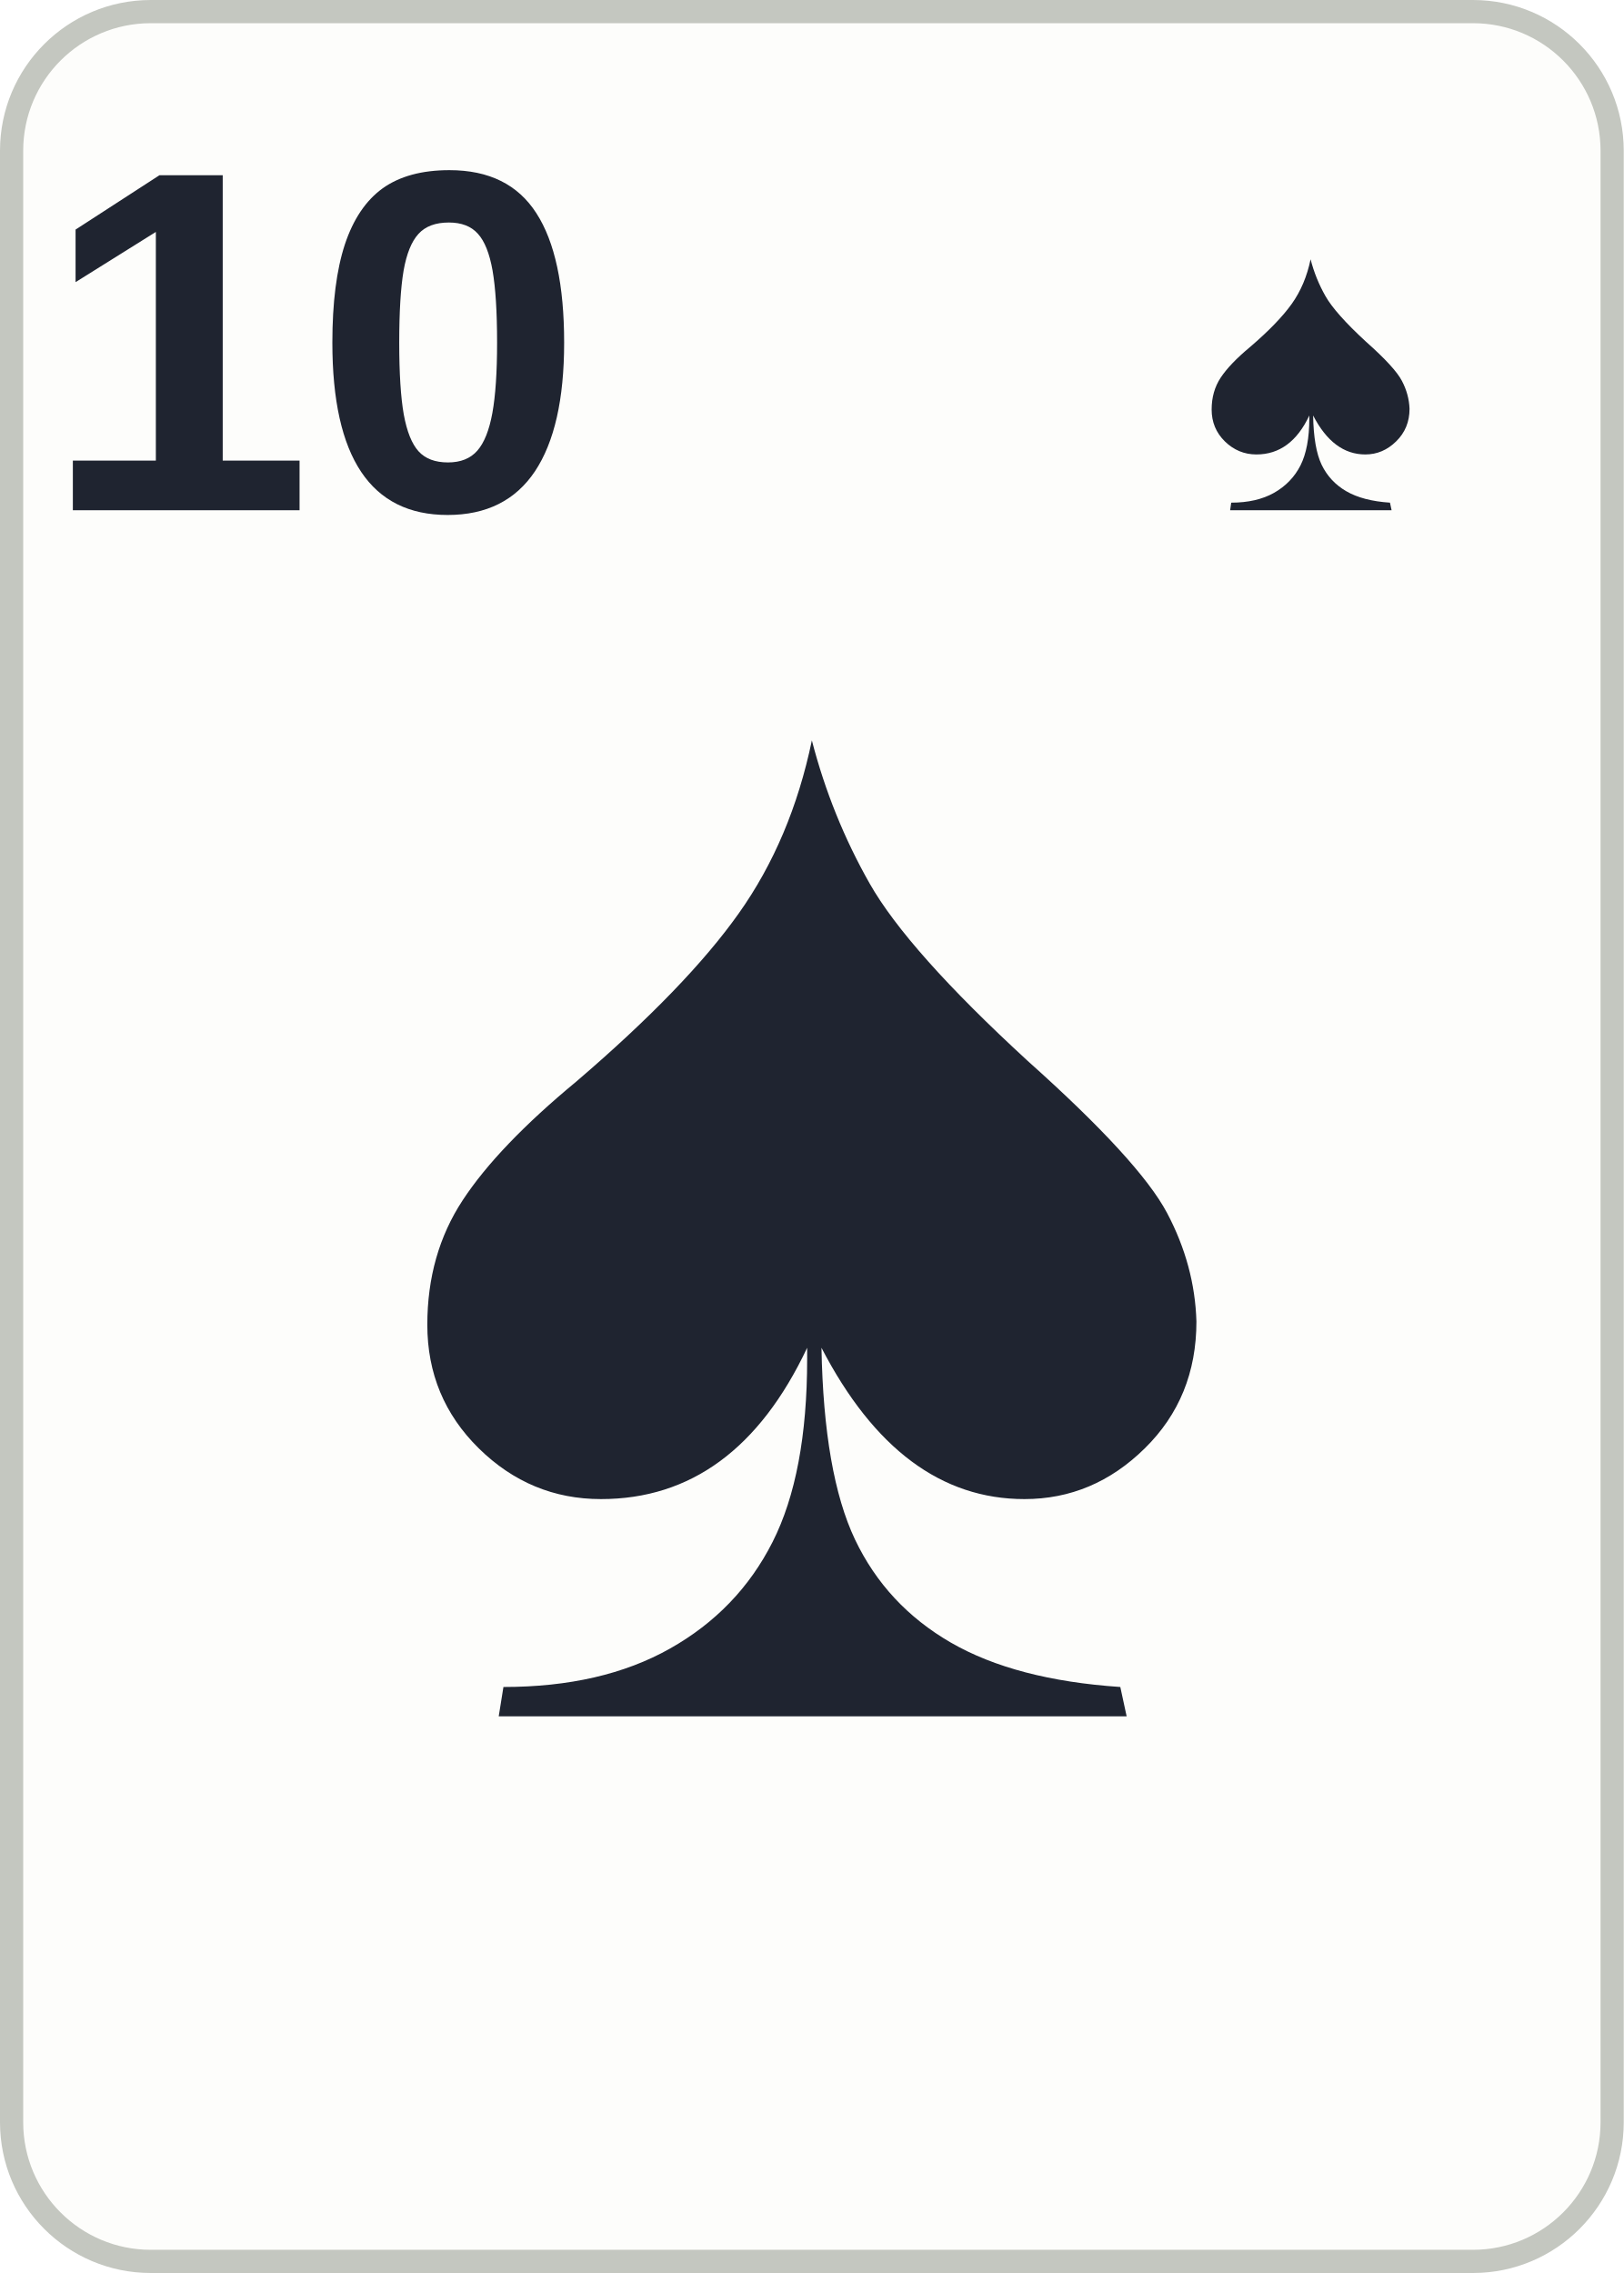
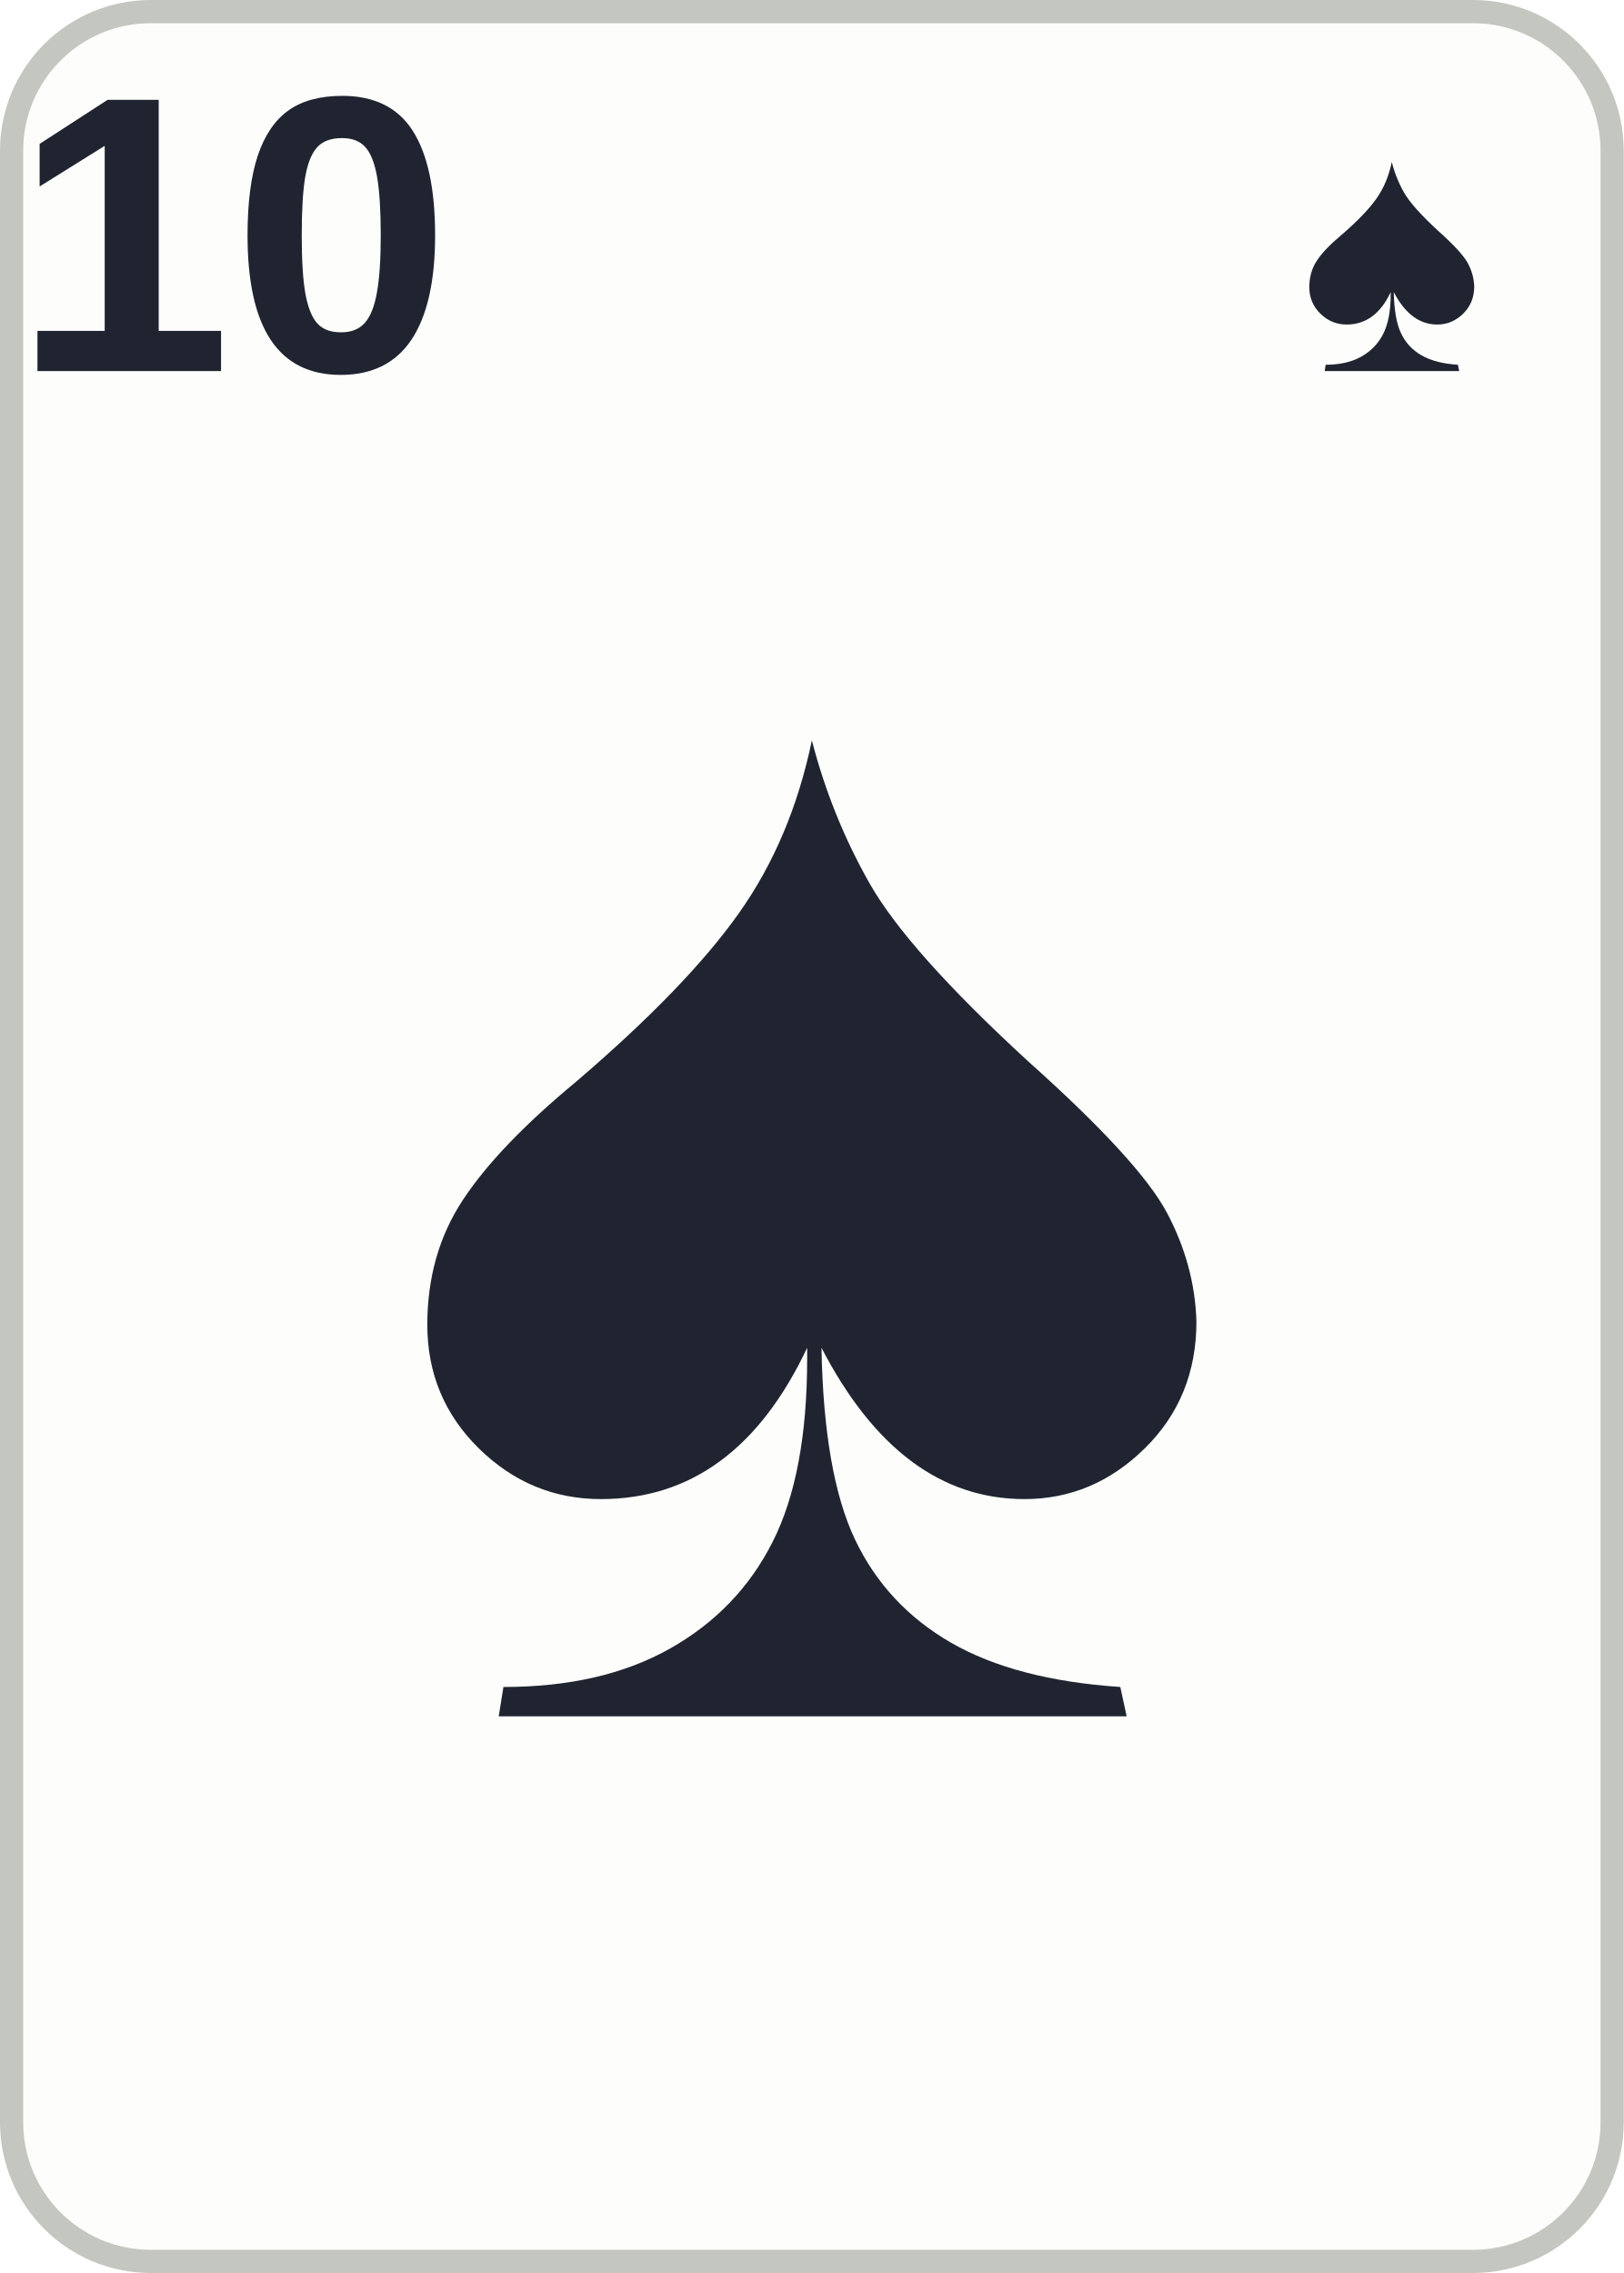
<svg xmlns="http://www.w3.org/2000/svg" viewBox="0 0 140 196">
  <rect x="1" y="1" width="138" height="194" rx="12" fill="#fdfdfb" stroke="#c4c7c0" stroke-width="2" />
  <g font-family="Arial,Helvetica,sans-serif" font-weight="700">
-     <text x="27" y="44" font-size="42" text-anchor="middle" fill="#1f2430">10</text>
-     <text x="113" y="44" font-size="36" text-anchor="middle" fill="#1f2430">♠</text>
+     <text x="20" y="32" font-size="34" text-anchor="middle" fill="#1f2430">10</text>
+     <text x="120" y="32" font-size="30" text-anchor="middle" fill="#1f2430">♠</text>
    <text x="70" y="148" font-size="140" text-anchor="middle" fill="#1f2430">♠</text>
  </g>
</svg>
